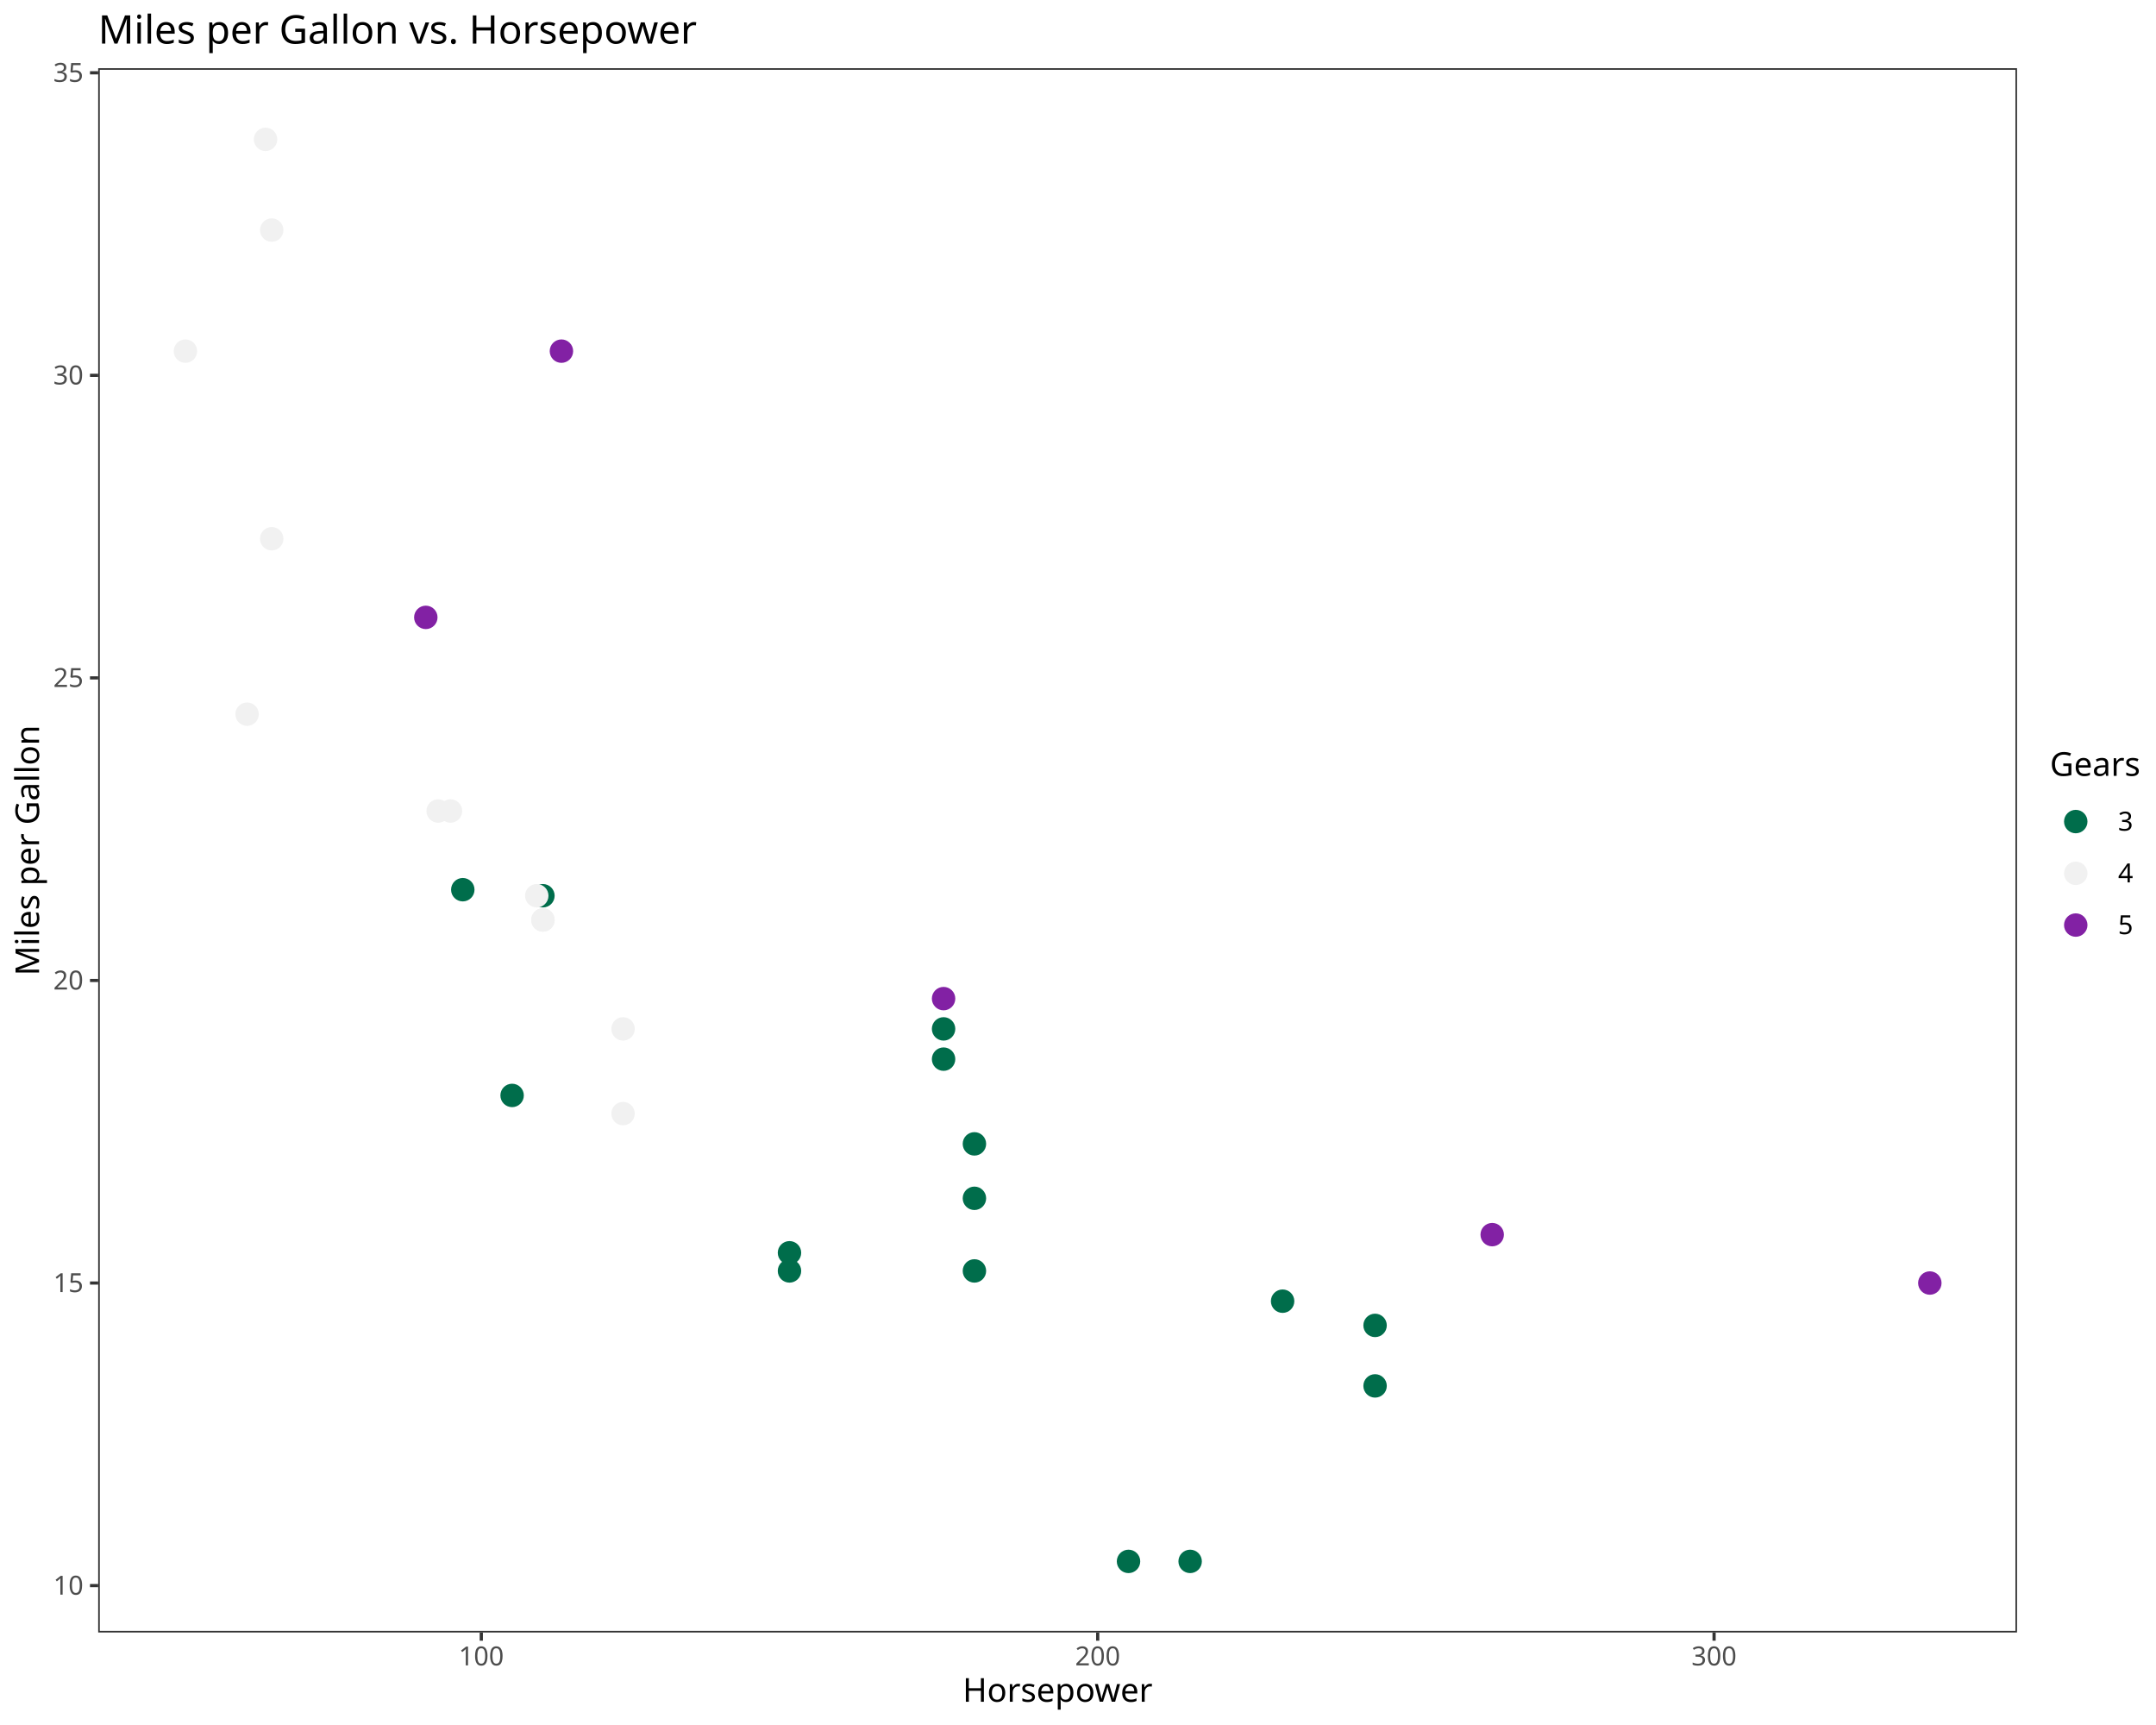
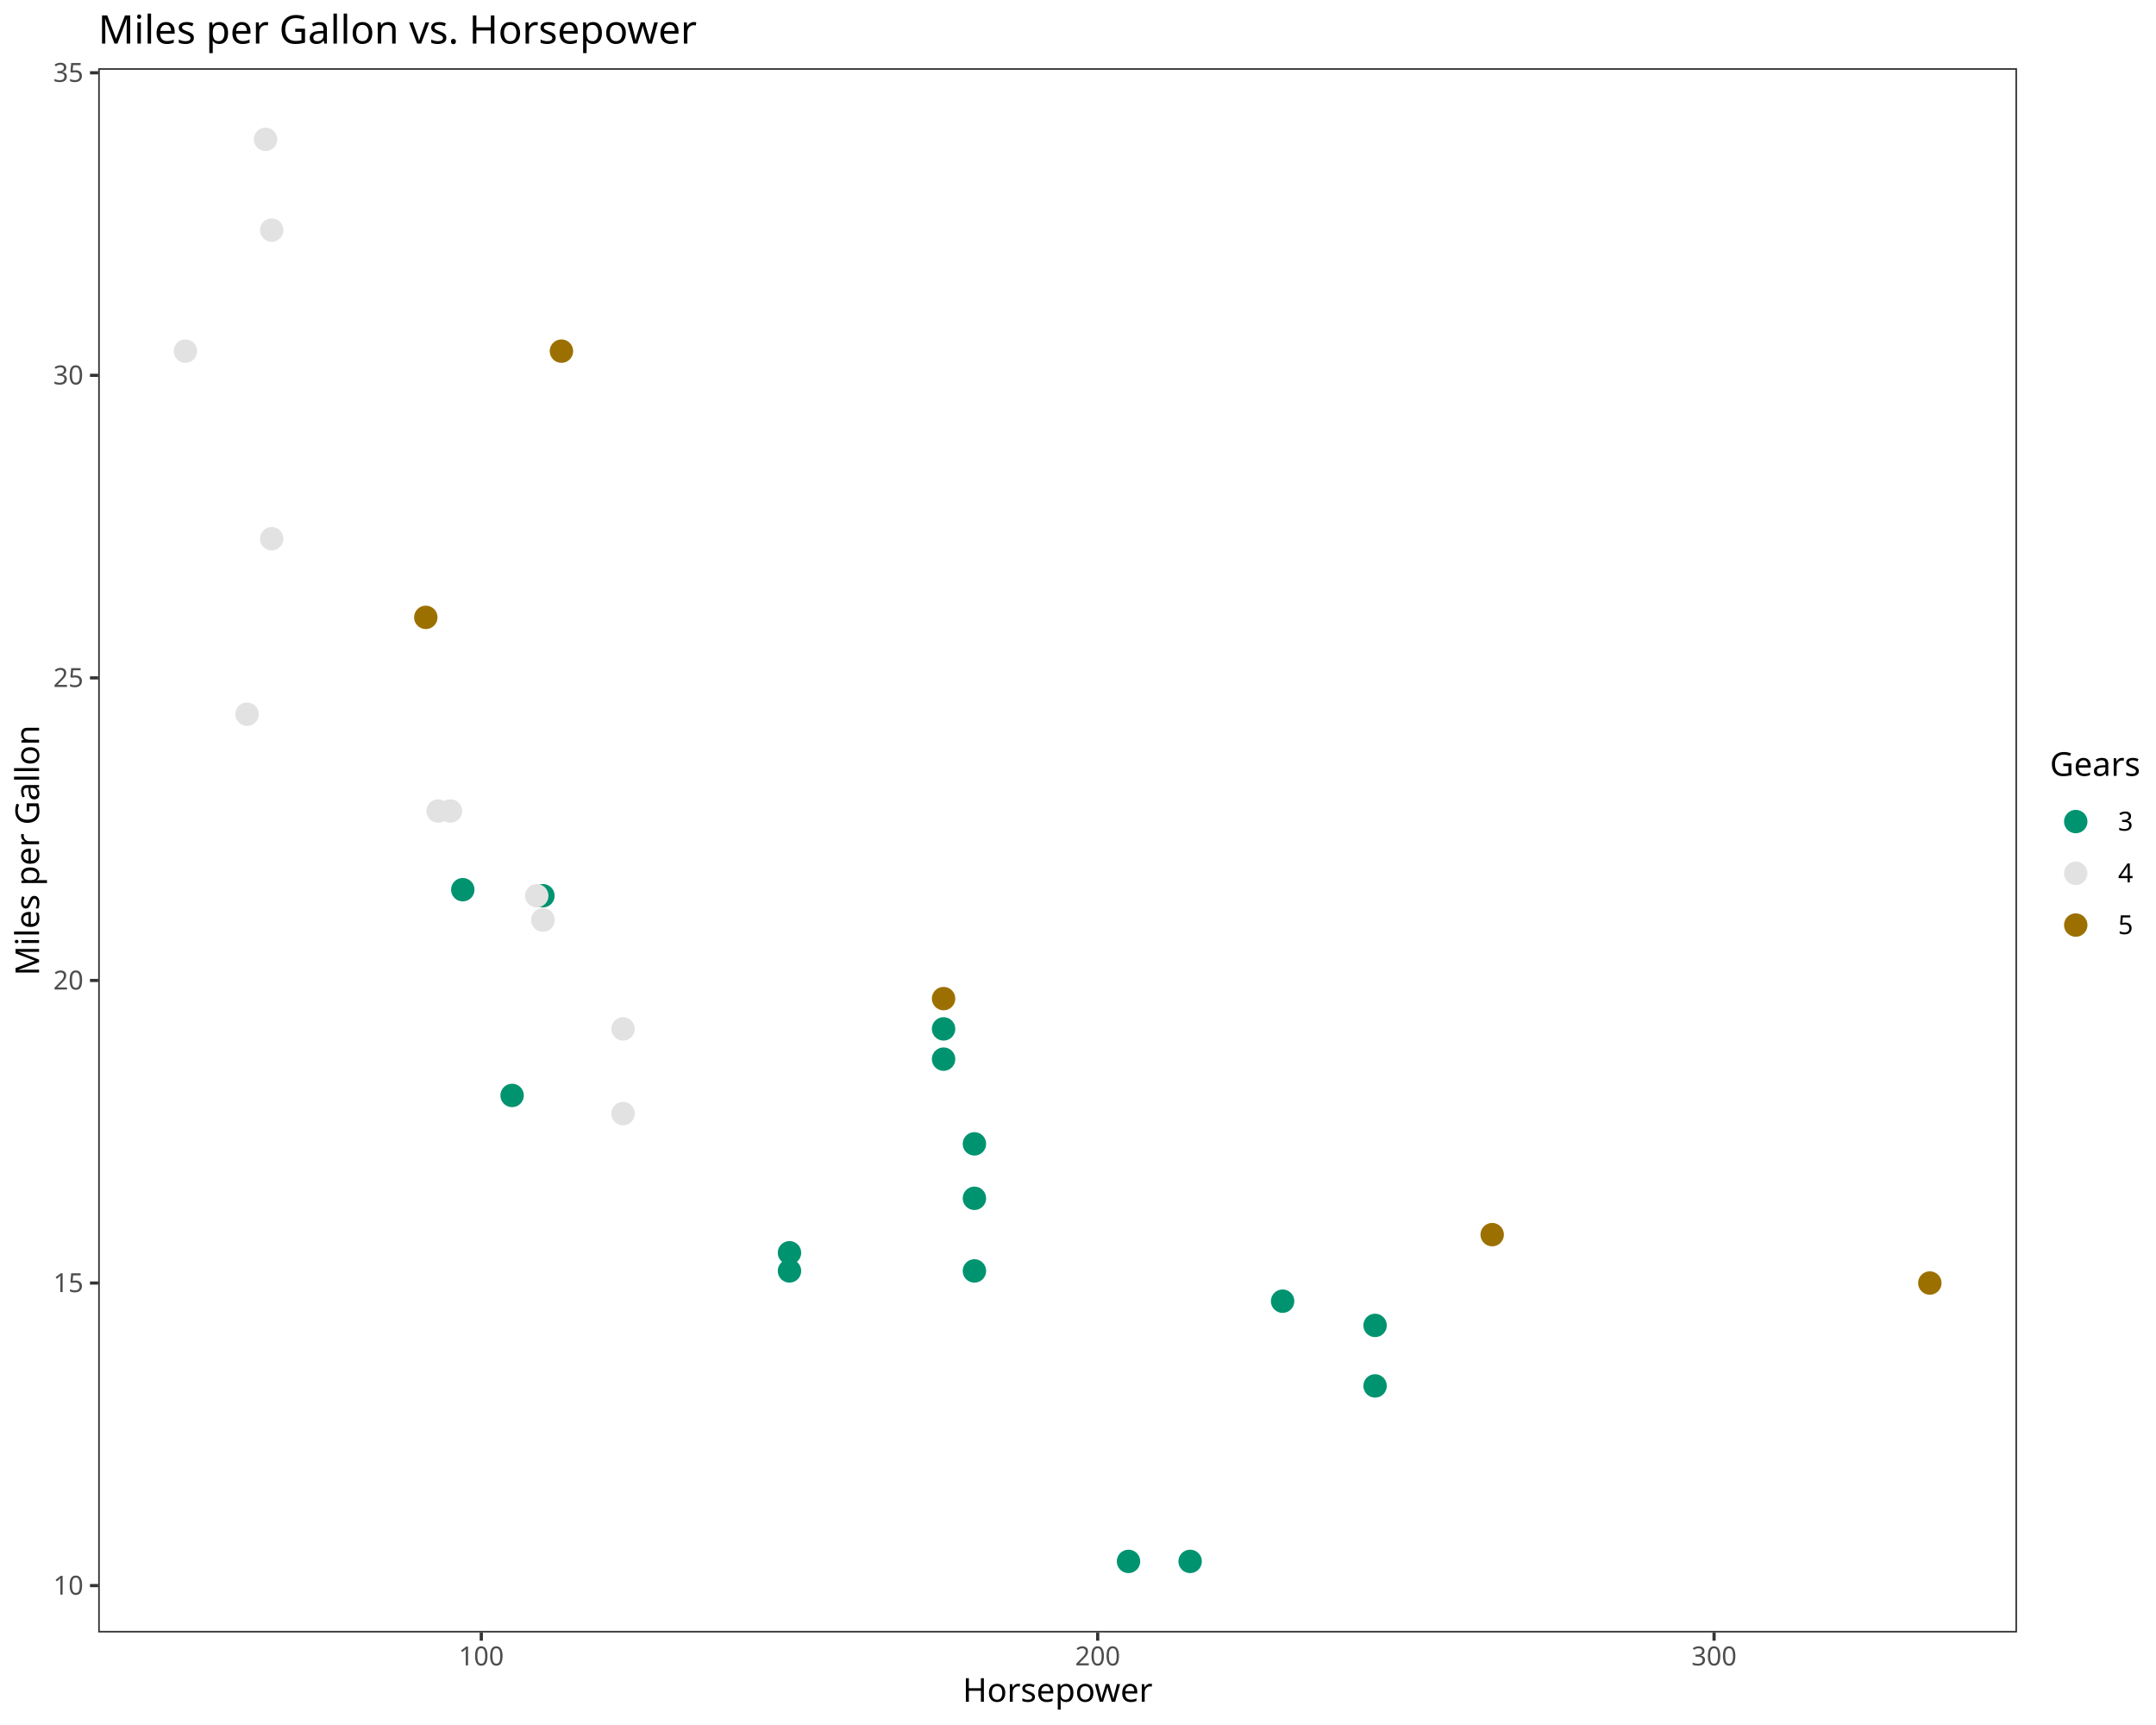
<svg xmlns="http://www.w3.org/2000/svg" class="svglite" data-engine-version="2.0" width="720.00pt" height="576.00pt" viewBox="0 0 720.00 576.00">
  <defs>
    <style type="text/css">
    .svglite line, .svglite polyline, .svglite polygon, .svglite path, .svglite rect, .svglite circle {
      fill: none;
      stroke: #000000;
      stroke-linecap: round;
      stroke-linejoin: round;
      stroke-miterlimit: 10.00;
    }
  </style>
  </defs>
  <rect width="100%" height="100%" style="stroke: none; fill: #FFFFFF;" />
  <defs>
    <clipPath id="cpMC4wMHw3MjAuMDB8MC4wMHw1NzYuMDA=">
      <rect x="0.00" y="0.00" width="720.00" height="576.00" />
    </clipPath>
  </defs>
  <g clip-path="url(#cpMC4wMHw3MjAuMDB8MC4wMHw1NzYuMDA=)">
    <rect x="0.00" y="0.00" width="720.00" height="576.00" style="stroke-width: 1.07; stroke: #FFFFFF; fill: #FFFFFF;" />
  </g>
  <defs>
    <clipPath id="cpMzIuNzl8NjczLjYwfDIyLjc4fDU0NS4xMQ==">
      <rect x="32.79" y="22.78" width="640.80" height="522.33" />
    </clipPath>
  </defs>
  <g clip-path="url(#cpMzIuNzl8NjczLjYwfDIyLjc4fDU0NS4xMQ==)">
    <rect x="32.79" y="22.78" width="640.80" height="522.33" style="stroke-width: 1.07; stroke: none; fill: #FFFFFF;" />
-     <circle cx="181.31" cy="307.19" r="3.56" style="stroke-width: 0.71; stroke: #F1F1F1; fill: #F1F1F1;" />
-     <circle cx="181.31" cy="307.19" r="3.56" style="stroke-width: 0.71; stroke: #F1F1F1; fill: #F1F1F1;" />
-     <circle cx="146.32" cy="270.81" r="3.56" style="stroke-width: 0.71; stroke: #F1F1F1; fill: #F1F1F1;" />
-     <circle cx="181.31" cy="299.10" r="3.56" style="stroke-width: 0.71; stroke: #006D4B; fill: #006D4B;" />
-     <circle cx="315.11" cy="353.66" r="3.56" style="stroke-width: 0.71; stroke: #006D4B; fill: #006D4B;" />
-     <circle cx="171.02" cy="365.78" r="3.56" style="stroke-width: 0.71; stroke: #006D4B; fill: #006D4B;" />
-     <circle cx="459.21" cy="442.57" r="3.56" style="stroke-width: 0.71; stroke: #006D4B; fill: #006D4B;" />
-     <circle cx="82.51" cy="238.48" r="3.56" style="stroke-width: 0.71; stroke: #F1F1F1; fill: #F1F1F1;" />
-     <circle cx="150.44" cy="270.81" r="3.56" style="stroke-width: 0.71; stroke: #F1F1F1; fill: #F1F1F1;" />
-     <circle cx="208.07" cy="343.56" r="3.56" style="stroke-width: 0.71; stroke: #F1F1F1; fill: #F1F1F1;" />
-     <circle cx="208.07" cy="371.84" r="3.56" style="stroke-width: 0.71; stroke: #F1F1F1; fill: #F1F1F1;" />
-     <circle cx="325.41" cy="400.13" r="3.56" style="stroke-width: 0.71; stroke: #006D4B; fill: #006D4B;" />
-     <circle cx="325.41" cy="381.95" r="3.56" style="stroke-width: 0.71; stroke: #006D4B; fill: #006D4B;" />
-     <circle cx="325.41" cy="424.38" r="3.56" style="stroke-width: 0.71; stroke: #006D4B; fill: #006D4B;" />
-     <circle cx="376.87" cy="521.37" r="3.56" style="stroke-width: 0.71; stroke: #006D4B; fill: #006D4B;" />
-     <circle cx="397.45" cy="521.37" r="3.56" style="stroke-width: 0.71; stroke: #006D4B; fill: #006D4B;" />
-     <circle cx="428.33" cy="434.48" r="3.56" style="stroke-width: 0.71; stroke: #006D4B; fill: #006D4B;" />
-     <circle cx="90.74" cy="76.83" r="3.56" style="stroke-width: 0.71; stroke: #F1F1F1; fill: #F1F1F1;" />
-     <circle cx="61.92" cy="117.25" r="3.56" style="stroke-width: 0.71; stroke: #F1F1F1; fill: #F1F1F1;" />
-     <circle cx="88.68" cy="46.53" r="3.56" style="stroke-width: 0.71; stroke: #F1F1F1; fill: #F1F1F1;" />
-     <circle cx="154.55" cy="297.08" r="3.56" style="stroke-width: 0.71; stroke: #006D4B; fill: #006D4B;" />
-     <circle cx="263.65" cy="418.32" r="3.56" style="stroke-width: 0.71; stroke: #006D4B; fill: #006D4B;" />
-     <circle cx="263.65" cy="424.38" r="3.56" style="stroke-width: 0.71; stroke: #006D4B; fill: #006D4B;" />
-     <circle cx="459.21" cy="462.77" r="3.56" style="stroke-width: 0.71; stroke: #006D4B; fill: #006D4B;" />
-     <circle cx="315.11" cy="343.56" r="3.56" style="stroke-width: 0.71; stroke: #006D4B; fill: #006D4B;" />
-     <circle cx="90.74" cy="179.89" r="3.56" style="stroke-width: 0.71; stroke: #F1F1F1; fill: #F1F1F1;" />
-     <circle cx="142.20" cy="206.15" r="3.56" style="stroke-width: 0.71; stroke: #8221A4; fill: #8221A4;" />
-     <circle cx="187.49" cy="117.25" r="3.56" style="stroke-width: 0.71; stroke: #8221A4; fill: #8221A4;" />
-     <circle cx="498.32" cy="412.26" r="3.56" style="stroke-width: 0.71; stroke: #8221A4; fill: #8221A4;" />
-     <circle cx="315.11" cy="333.45" r="3.56" style="stroke-width: 0.71; stroke: #8221A4; fill: #8221A4;" />
-     <circle cx="644.47" cy="428.42" r="3.56" style="stroke-width: 0.71; stroke: #8221A4; fill: #8221A4;" />
-     <circle cx="179.25" cy="299.10" r="3.56" style="stroke-width: 0.71; stroke: #F1F1F1; fill: #F1F1F1;" />
+     <circle cx="181.31" cy="307.19" r="3.56" style="stroke-width: 0.71; stroke: #E2E2E2; fill: #E2E2E2;" />
+     <circle cx="181.31" cy="307.19" r="3.56" style="stroke-width: 0.71; stroke: #E2E2E2; fill: #E2E2E2;" />
+     <circle cx="146.32" cy="270.81" r="3.56" style="stroke-width: 0.71; stroke: #E2E2E2; fill: #E2E2E2;" />
+     <circle cx="181.31" cy="299.10" r="3.56" style="stroke-width: 0.71; stroke: #009370; fill: #009370;" />
+     <circle cx="315.11" cy="353.66" r="3.56" style="stroke-width: 0.71; stroke: #009370; fill: #009370;" />
+     <circle cx="171.02" cy="365.78" r="3.56" style="stroke-width: 0.71; stroke: #009370; fill: #009370;" />
+     <circle cx="459.21" cy="442.57" r="3.56" style="stroke-width: 0.71; stroke: #009370; fill: #009370;" />
+     <circle cx="82.51" cy="238.48" r="3.56" style="stroke-width: 0.71; stroke: #E2E2E2; fill: #E2E2E2;" />
+     <circle cx="150.44" cy="270.81" r="3.56" style="stroke-width: 0.71; stroke: #E2E2E2; fill: #E2E2E2;" />
+     <circle cx="208.07" cy="343.56" r="3.56" style="stroke-width: 0.71; stroke: #E2E2E2; fill: #E2E2E2;" />
+     <circle cx="208.07" cy="371.84" r="3.56" style="stroke-width: 0.71; stroke: #E2E2E2; fill: #E2E2E2;" />
+     <circle cx="325.41" cy="400.13" r="3.56" style="stroke-width: 0.71; stroke: #009370; fill: #009370;" />
+     <circle cx="325.41" cy="381.95" r="3.56" style="stroke-width: 0.71; stroke: #009370; fill: #009370;" />
+     <circle cx="325.41" cy="424.38" r="3.56" style="stroke-width: 0.71; stroke: #009370; fill: #009370;" />
+     <circle cx="376.87" cy="521.37" r="3.56" style="stroke-width: 0.71; stroke: #009370; fill: #009370;" />
+     <circle cx="397.45" cy="521.37" r="3.56" style="stroke-width: 0.71; stroke: #009370; fill: #009370;" />
+     <circle cx="428.33" cy="434.48" r="3.56" style="stroke-width: 0.71; stroke: #009370; fill: #009370;" />
+     <circle cx="90.74" cy="76.83" r="3.56" style="stroke-width: 0.71; stroke: #E2E2E2; fill: #E2E2E2;" />
+     <circle cx="61.92" cy="117.25" r="3.56" style="stroke-width: 0.71; stroke: #E2E2E2; fill: #E2E2E2;" />
+     <circle cx="88.68" cy="46.53" r="3.56" style="stroke-width: 0.71; stroke: #E2E2E2; fill: #E2E2E2;" />
+     <circle cx="154.55" cy="297.08" r="3.56" style="stroke-width: 0.71; stroke: #009370; fill: #009370;" />
+     <circle cx="263.65" cy="418.32" r="3.56" style="stroke-width: 0.71; stroke: #009370; fill: #009370;" />
+     <circle cx="263.65" cy="424.38" r="3.56" style="stroke-width: 0.71; stroke: #009370; fill: #009370;" />
+     <circle cx="459.21" cy="462.77" r="3.56" style="stroke-width: 0.71; stroke: #009370; fill: #009370;" />
+     <circle cx="315.11" cy="343.56" r="3.56" style="stroke-width: 0.71; stroke: #009370; fill: #009370;" />
+     <circle cx="90.74" cy="179.89" r="3.56" style="stroke-width: 0.71; stroke: #E2E2E2; fill: #E2E2E2;" />
+     <circle cx="142.20" cy="206.15" r="3.56" style="stroke-width: 0.71; stroke: #9C7000; fill: #9C7000;" />
+     <circle cx="187.49" cy="117.25" r="3.56" style="stroke-width: 0.71; stroke: #9C7000; fill: #9C7000;" />
+     <circle cx="498.32" cy="412.26" r="3.56" style="stroke-width: 0.71; stroke: #9C7000; fill: #9C7000;" />
+     <circle cx="315.11" cy="333.45" r="3.56" style="stroke-width: 0.71; stroke: #9C7000; fill: #9C7000;" />
+     <circle cx="644.47" cy="428.42" r="3.56" style="stroke-width: 0.71; stroke: #9C7000; fill: #9C7000;" />
+     <circle cx="179.25" cy="299.10" r="3.56" style="stroke-width: 0.71; stroke: #E2E2E2; fill: #E2E2E2;" />
    <rect x="32.79" y="22.78" width="640.80" height="522.33" style="stroke-width: 1.07; stroke: #333333;" />
  </g>
  <g clip-path="url(#cpMC4wMHw3MjAuMDB8MC4wMHw1NzYuMDA=)">
    <text x="27.86" y="532.48" text-anchor="end" style="font-size: 8.80px; fill: #4D4D4D; font-family: sans;" textLength="9.79px" lengthAdjust="spacingAndGlyphs">10</text>
    <text x="27.86" y="431.45" text-anchor="end" style="font-size: 8.80px; fill: #4D4D4D; font-family: sans;" textLength="9.79px" lengthAdjust="spacingAndGlyphs">15</text>
    <text x="27.86" y="330.42" text-anchor="end" style="font-size: 8.80px; fill: #4D4D4D; font-family: sans;" textLength="9.79px" lengthAdjust="spacingAndGlyphs">20</text>
    <text x="27.86" y="229.39" text-anchor="end" style="font-size: 8.80px; fill: #4D4D4D; font-family: sans;" textLength="9.79px" lengthAdjust="spacingAndGlyphs">25</text>
    <text x="27.86" y="128.36" text-anchor="end" style="font-size: 8.80px; fill: #4D4D4D; font-family: sans;" textLength="9.79px" lengthAdjust="spacingAndGlyphs">30</text>
    <text x="27.86" y="27.33" text-anchor="end" style="font-size: 8.80px; fill: #4D4D4D; font-family: sans;" textLength="9.79px" lengthAdjust="spacingAndGlyphs">35</text>
    <polyline points="30.05,529.45 32.79,529.45 " style="stroke-width: 1.07; stroke: #333333; stroke-linecap: butt;" />
    <polyline points="30.05,428.42 32.79,428.42 " style="stroke-width: 1.07; stroke: #333333; stroke-linecap: butt;" />
    <polyline points="30.05,327.39 32.79,327.39 " style="stroke-width: 1.07; stroke: #333333; stroke-linecap: butt;" />
    <polyline points="30.05,226.36 32.79,226.36 " style="stroke-width: 1.07; stroke: #333333; stroke-linecap: butt;" />
    <polyline points="30.05,125.33 32.79,125.33 " style="stroke-width: 1.07; stroke: #333333; stroke-linecap: butt;" />
    <polyline points="30.05,24.30 32.79,24.30 " style="stroke-width: 1.07; stroke: #333333; stroke-linecap: butt;" />
    <polyline points="160.73,547.85 160.73,545.11 " style="stroke-width: 1.07; stroke: #333333; stroke-linecap: butt;" />
    <polyline points="366.58,547.85 366.58,545.11 " style="stroke-width: 1.07; stroke: #333333; stroke-linecap: butt;" />
    <polyline points="572.42,547.85 572.42,545.11 " style="stroke-width: 1.07; stroke: #333333; stroke-linecap: butt;" />
    <text x="160.73" y="556.10" text-anchor="middle" style="font-size: 8.80px; fill: #4D4D4D; font-family: sans;" textLength="14.68px" lengthAdjust="spacingAndGlyphs">100</text>
    <text x="366.58" y="556.10" text-anchor="middle" style="font-size: 8.80px; fill: #4D4D4D; font-family: sans;" textLength="14.68px" lengthAdjust="spacingAndGlyphs">200</text>
    <text x="572.42" y="556.10" text-anchor="middle" style="font-size: 8.80px; fill: #4D4D4D; font-family: sans;" textLength="14.68px" lengthAdjust="spacingAndGlyphs">300</text>
    <text x="353.20" y="568.24" text-anchor="middle" style="font-size: 11.00px; font-family: sans;" textLength="59.31px" lengthAdjust="spacingAndGlyphs">Horsepower</text>
    <text transform="translate(13.05,283.95) rotate(-90)" text-anchor="middle" style="font-size: 11.00px; font-family: sans;" textLength="79.48px" lengthAdjust="spacingAndGlyphs">Miles per Gallon</text>
    <rect x="684.56" y="250.36" width="29.96" height="67.17" style="stroke-width: 1.07; stroke: none; fill: #FFFFFF;" />
    <text x="684.56" y="259.07" style="font-size: 11.00px; font-family: sans;" textLength="29.96px" lengthAdjust="spacingAndGlyphs">Gears</text>
    <rect x="684.56" y="265.69" width="17.28" height="17.28" style="stroke-width: 1.07; stroke: none; fill: #FFFFFF;" />
-     <circle cx="693.20" cy="274.33" r="3.56" style="stroke-width: 0.71; stroke: #006D4B; fill: #006D4B;" />
+     <circle cx="693.20" cy="274.33" r="3.56" style="stroke-width: 0.71; stroke: #009370; fill: #009370;" />
    <rect x="684.56" y="282.97" width="17.28" height="17.28" style="stroke-width: 1.07; stroke: none; fill: #FFFFFF;" />
-     <circle cx="693.20" cy="291.61" r="3.56" style="stroke-width: 0.71; stroke: #F1F1F1; fill: #F1F1F1;" />
+     <circle cx="693.20" cy="291.61" r="3.56" style="stroke-width: 0.71; stroke: #E2E2E2; fill: #E2E2E2;" />
    <rect x="684.56" y="300.25" width="17.28" height="17.28" style="stroke-width: 1.07; stroke: none; fill: #FFFFFF;" />
-     <circle cx="693.20" cy="308.89" r="3.56" style="stroke-width: 0.71; stroke: #8221A4; fill: #8221A4;" />
+     <circle cx="693.20" cy="308.89" r="3.56" style="stroke-width: 0.71; stroke: #9C7000; fill: #9C7000;" />
    <text x="707.32" y="277.36" style="font-size: 8.80px; font-family: sans;" textLength="4.89px" lengthAdjust="spacingAndGlyphs">3</text>
    <text x="707.32" y="294.64" style="font-size: 8.80px; font-family: sans;" textLength="4.89px" lengthAdjust="spacingAndGlyphs">4</text>
    <text x="707.32" y="311.92" style="font-size: 8.80px; font-family: sans;" textLength="4.89px" lengthAdjust="spacingAndGlyphs">5</text>
    <text x="32.79" y="14.56" style="font-size: 13.20px; font-family: sans;" textLength="190.77px" lengthAdjust="spacingAndGlyphs">Miles per Gallon vs. Horsepower</text>
  </g>
</svg>
